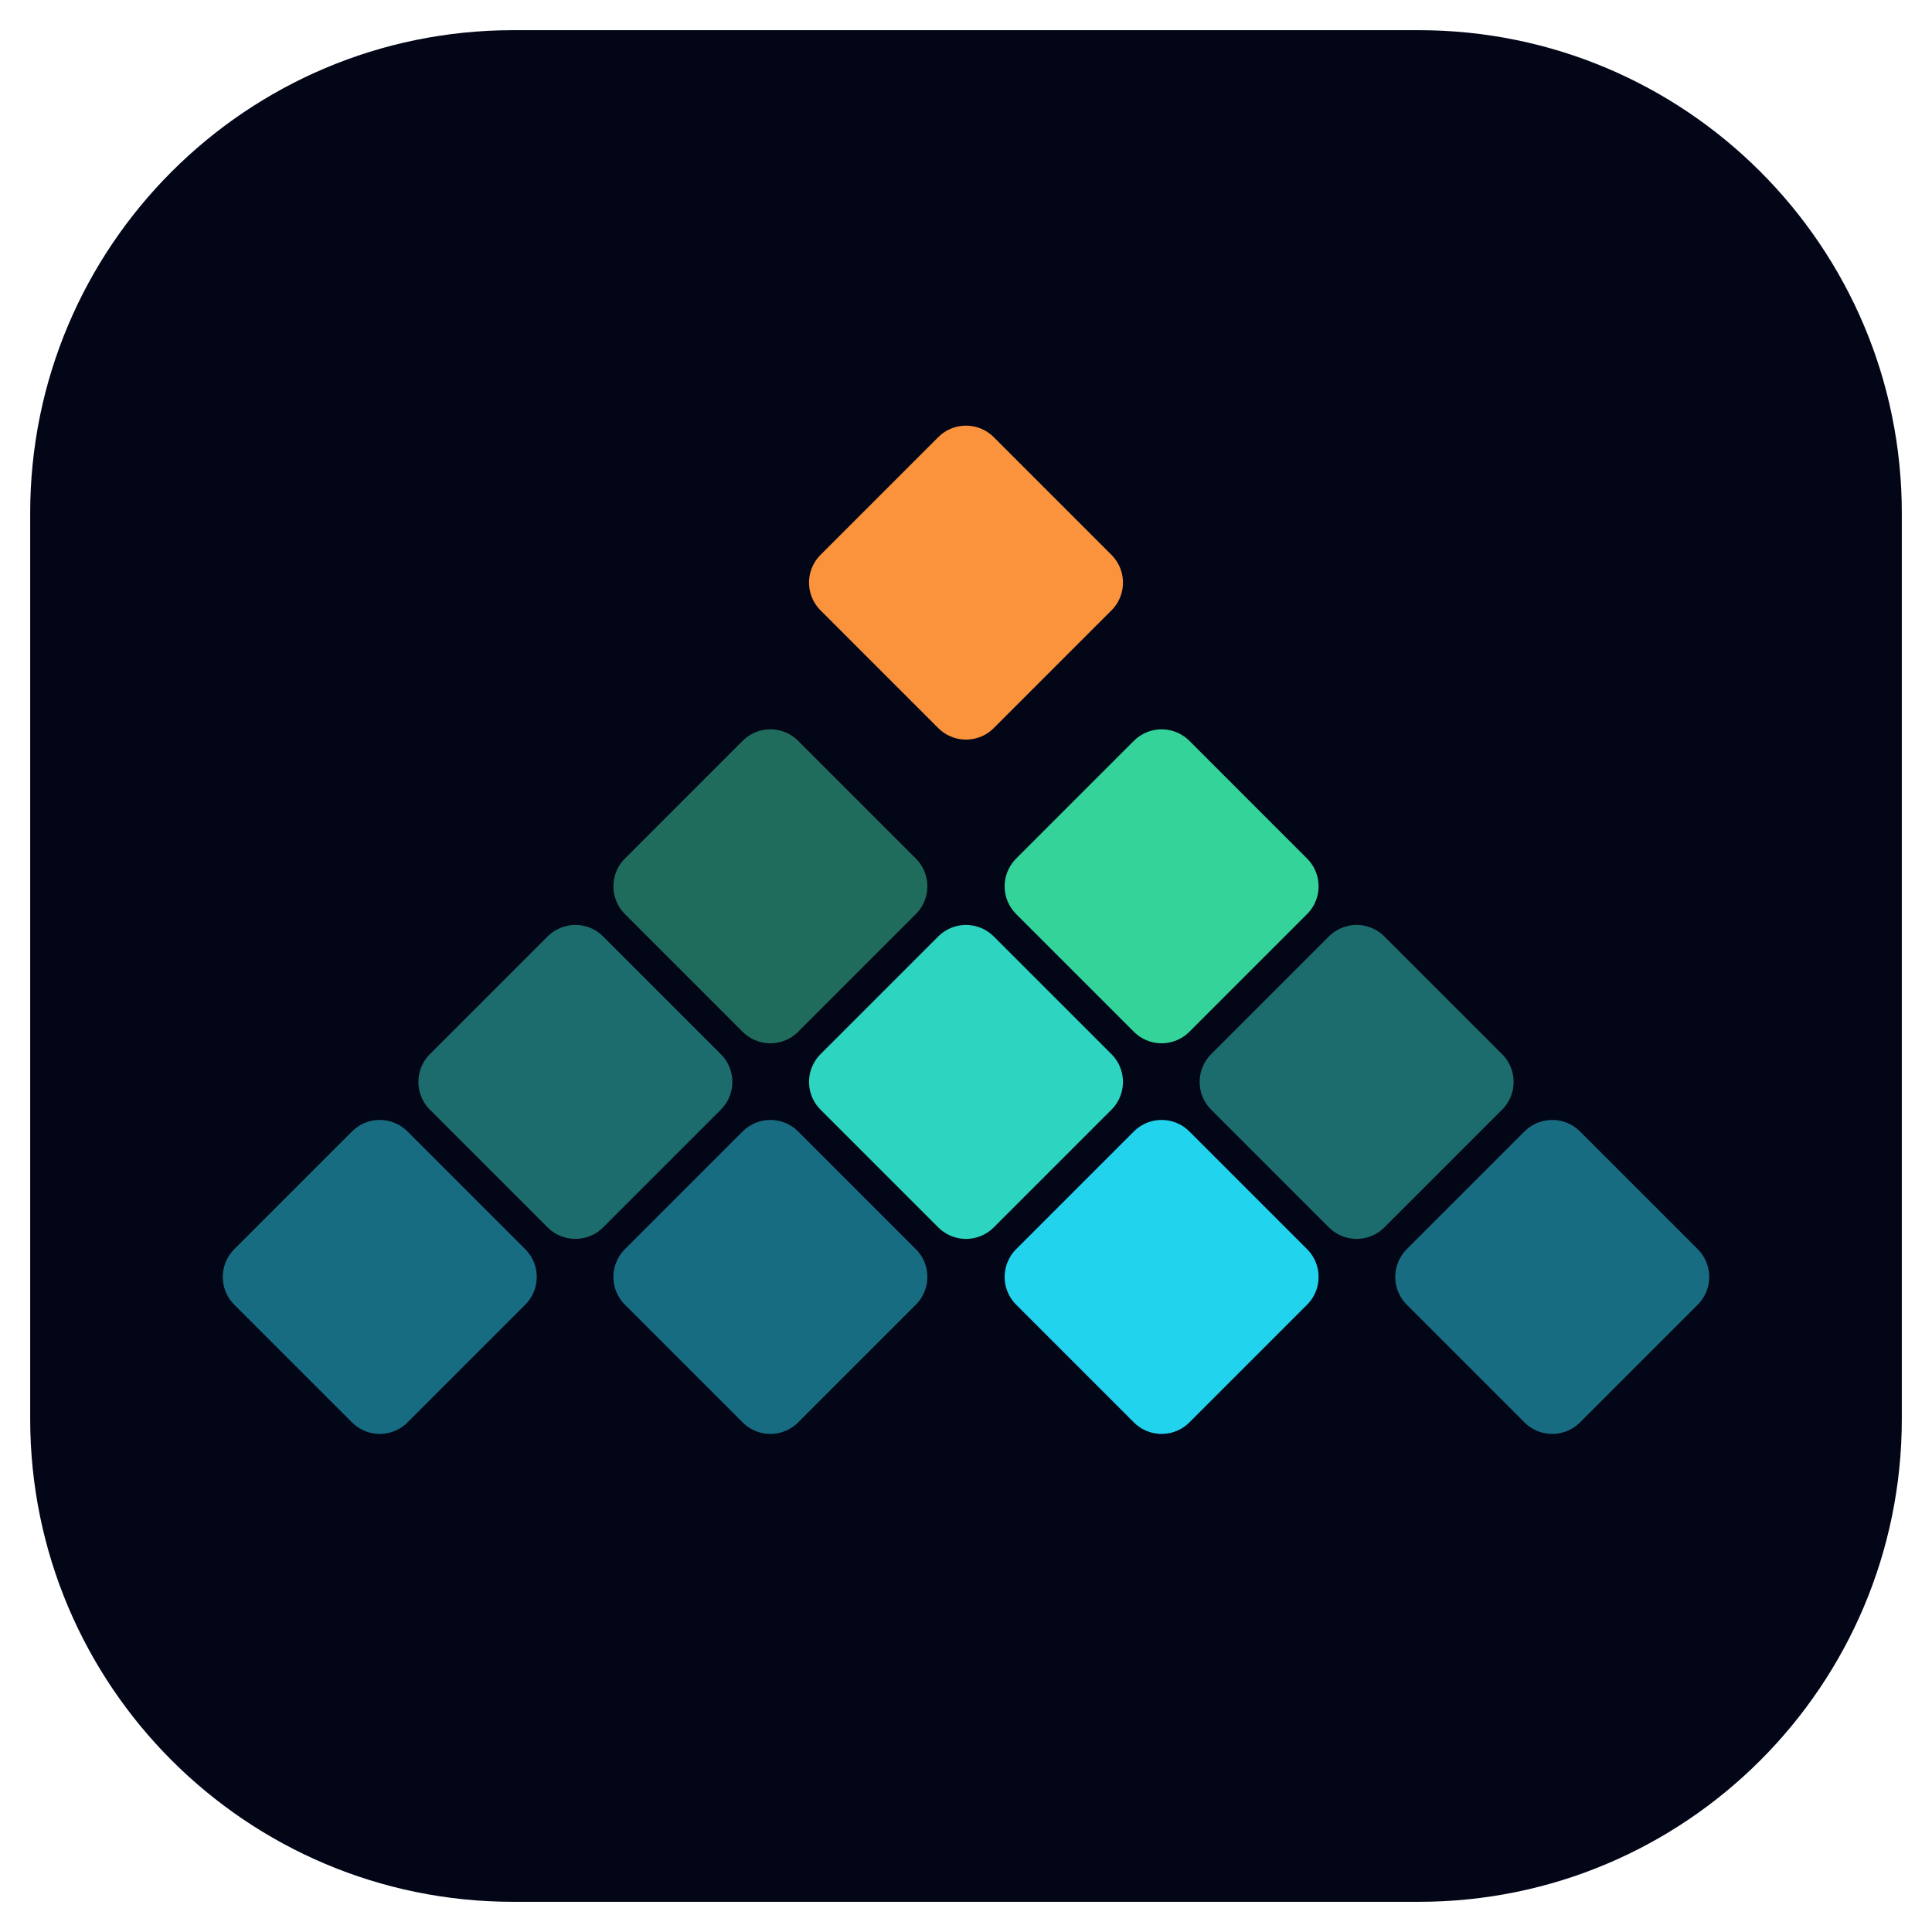
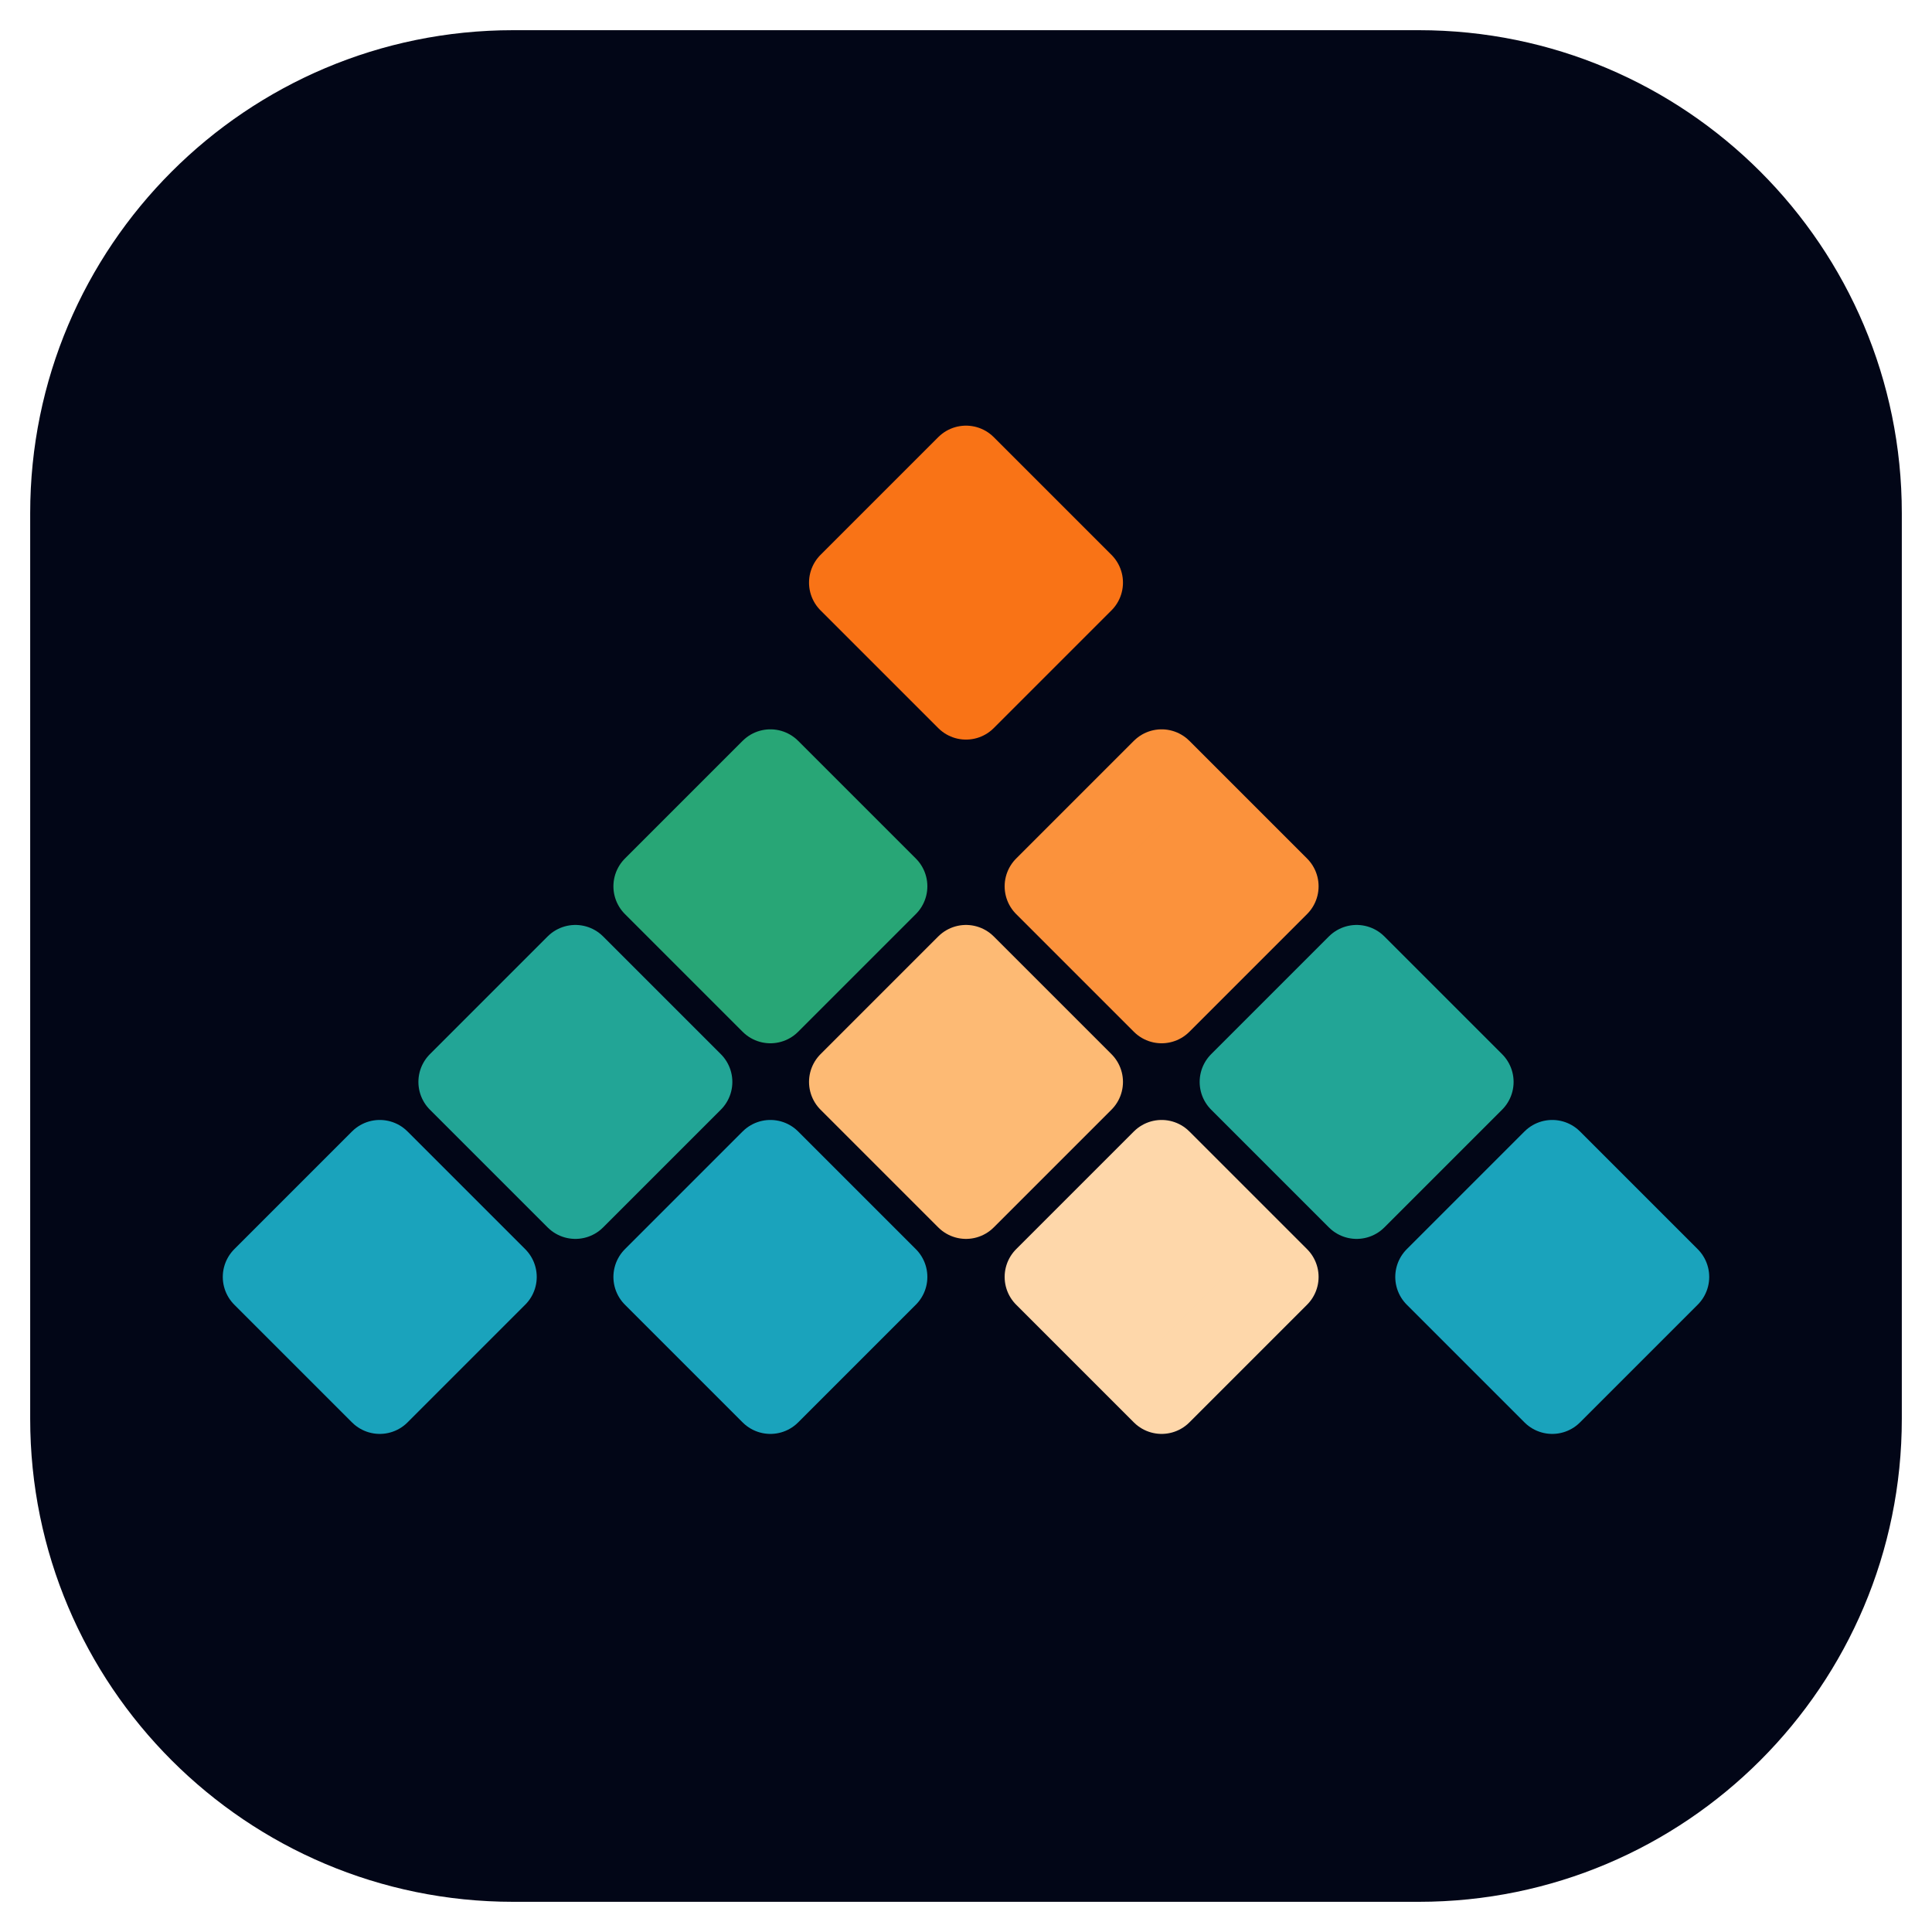
<svg xmlns="http://www.w3.org/2000/svg" viewBox="0 0 32 32">
  <rect x=".5" y=".5" width="31" height="31" rx="8" fill="#020617" />
  <g stroke-width="1.3" stroke-linejoin="round">
-     <path d="M6.29 19.20L8.24 21.15L6.29 23.10L4.34 21.15Z" fill="#186c82" stroke="#186c82" />
-     <path d="M12.76 19.20L14.71 21.15L12.76 23.10L10.81 21.15Z" fill="#186c82" stroke="#186c82" />
-     <path d="M19.24 19.20L21.19 21.15L19.24 23.10L17.29 21.15Z" fill="#22d3ee" stroke="#22d3ee" />
-     <path d="M25.71 19.20L27.66 21.15L25.71 23.10L23.76 21.15Z" fill="#186c82" stroke="#186c82" />
-     <path d="M9.53 15.97L11.48 17.92L9.53 19.87L7.58 17.92Z" fill="#1d6c6d" stroke="#1d6c6d" />
-     <path d="M16.0 15.97L17.95 17.92L16.0 19.87L14.05 17.92Z" fill="#2dd4bf" stroke="#2dd4bf" />
-     <path d="M22.47 15.97L24.42 17.92L22.47 19.87L20.52 17.92Z" fill="#1d6c6d" stroke="#1d6c6d" />
-     <path d="M12.76 12.73L14.71 14.68L12.76 16.63L10.81 14.68Z" fill="#206c5c" stroke="#206c5c" />
-     <path d="M19.24 12.73L21.19 14.68L19.24 16.63L17.29 14.68Z" fill="#34d399" stroke="#34d399" />
-     <path d="M16.0 7.70L17.95 9.65L16.0 11.60L14.05 9.65Z" fill="#fb923c" stroke="#fb923c" />
+     <path d="M6.29 19.20L8.24 21.15L6.29 23.10L4.34 21.15Z" fill="#1aa3bc" stroke="#1aa3bc" />
+     <path d="M12.76 19.20L14.71 21.15L12.76 23.10L10.81 21.15Z" fill="#1aa3bc" stroke="#1aa3bc" />
+     <path d="M19.24 19.20L21.19 21.15L19.24 23.10L17.29 21.15Z" fill="#fed7aa" stroke="#fed7aa" />
+     <path d="M25.71 19.20L27.66 21.15L25.71 23.10L23.76 21.15Z" fill="#1aa3bc" stroke="#1aa3bc" />
+     <path d="M9.53 15.97L11.48 17.92L9.53 19.87L7.58 17.92Z" fill="#22a596" stroke="#22a596" />
+     <path d="M16.0 15.97L17.95 17.92L16.0 19.87L14.05 17.92Z" fill="#fdba74" stroke="#fdba74" />
+     <path d="M22.47 15.97L24.42 17.92L22.47 19.87L20.52 17.92Z" fill="#22a596" stroke="#22a596" />
+     <path d="M12.76 12.73L14.71 14.68L12.76 16.63L10.81 14.68Z" fill="#28a676" stroke="#28a676" />
+     <path d="M19.24 12.73L21.19 14.68L19.24 16.63L17.29 14.68Z" fill="#fb923c" stroke="#fb923c" />
+     <path d="M16.0 7.70L17.95 9.65L16.0 11.60L14.05 9.65Z" fill="#f97316" stroke="#f97316" />
  </g>
</svg>
